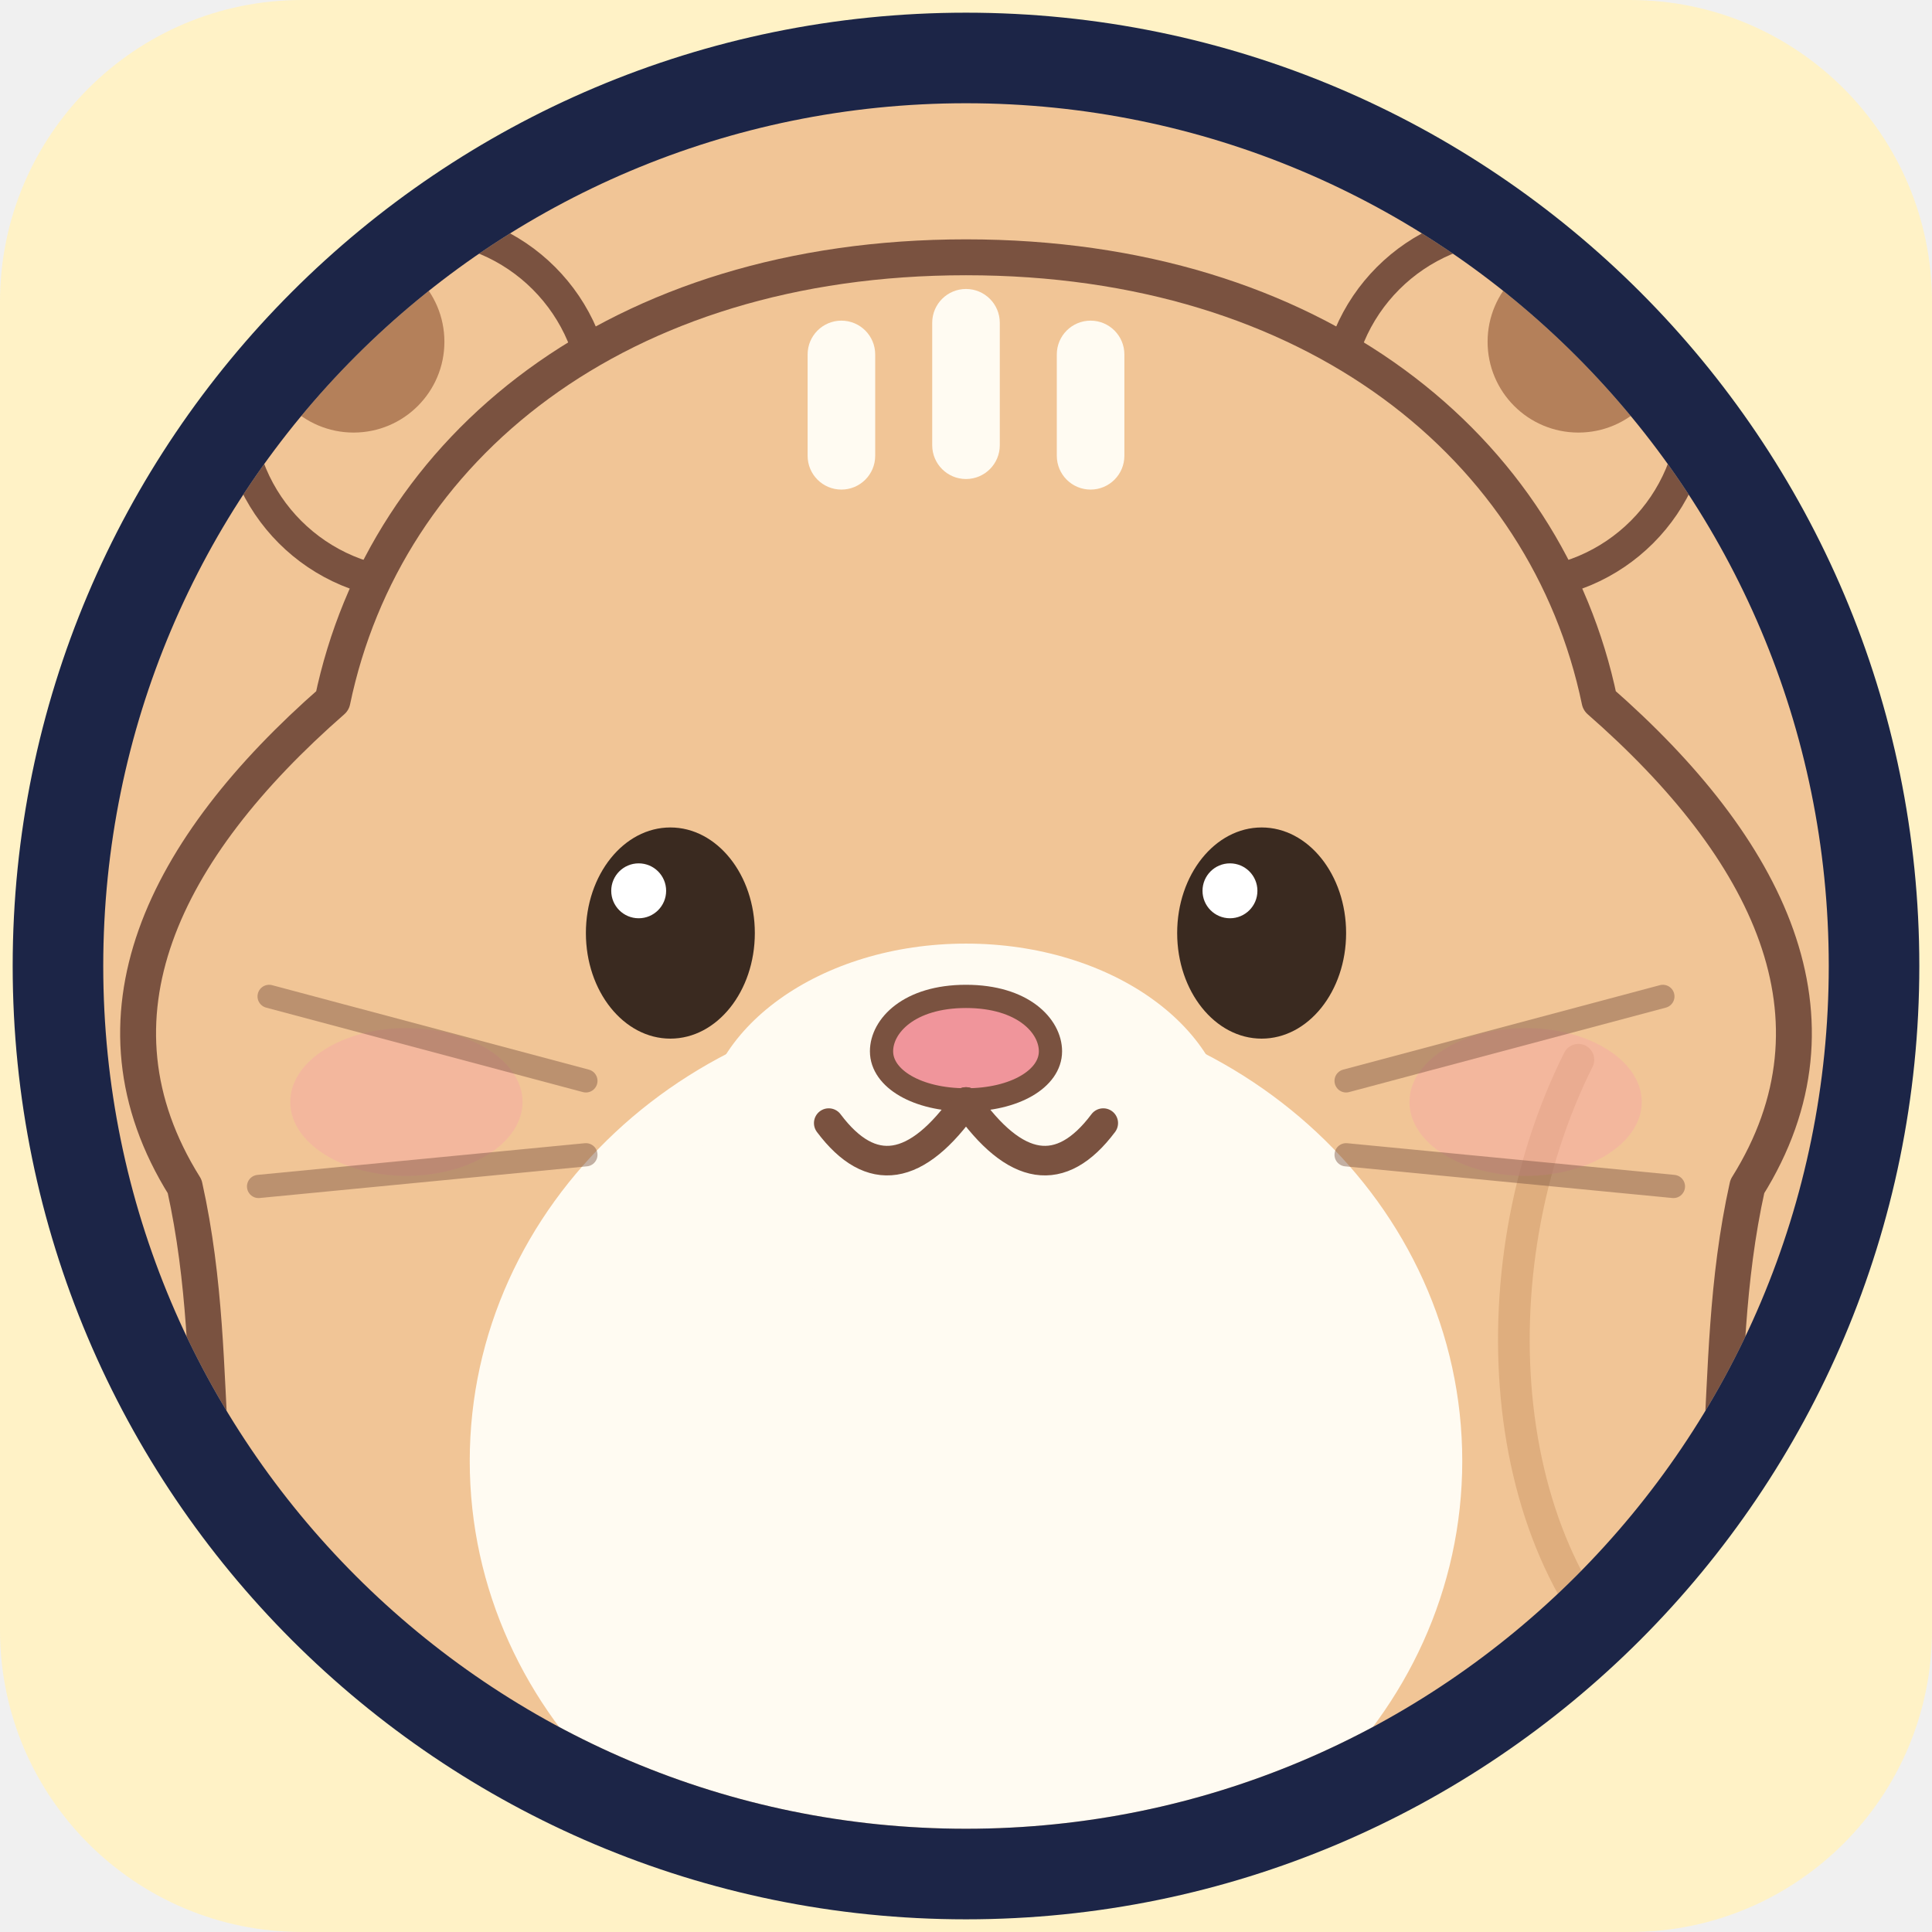
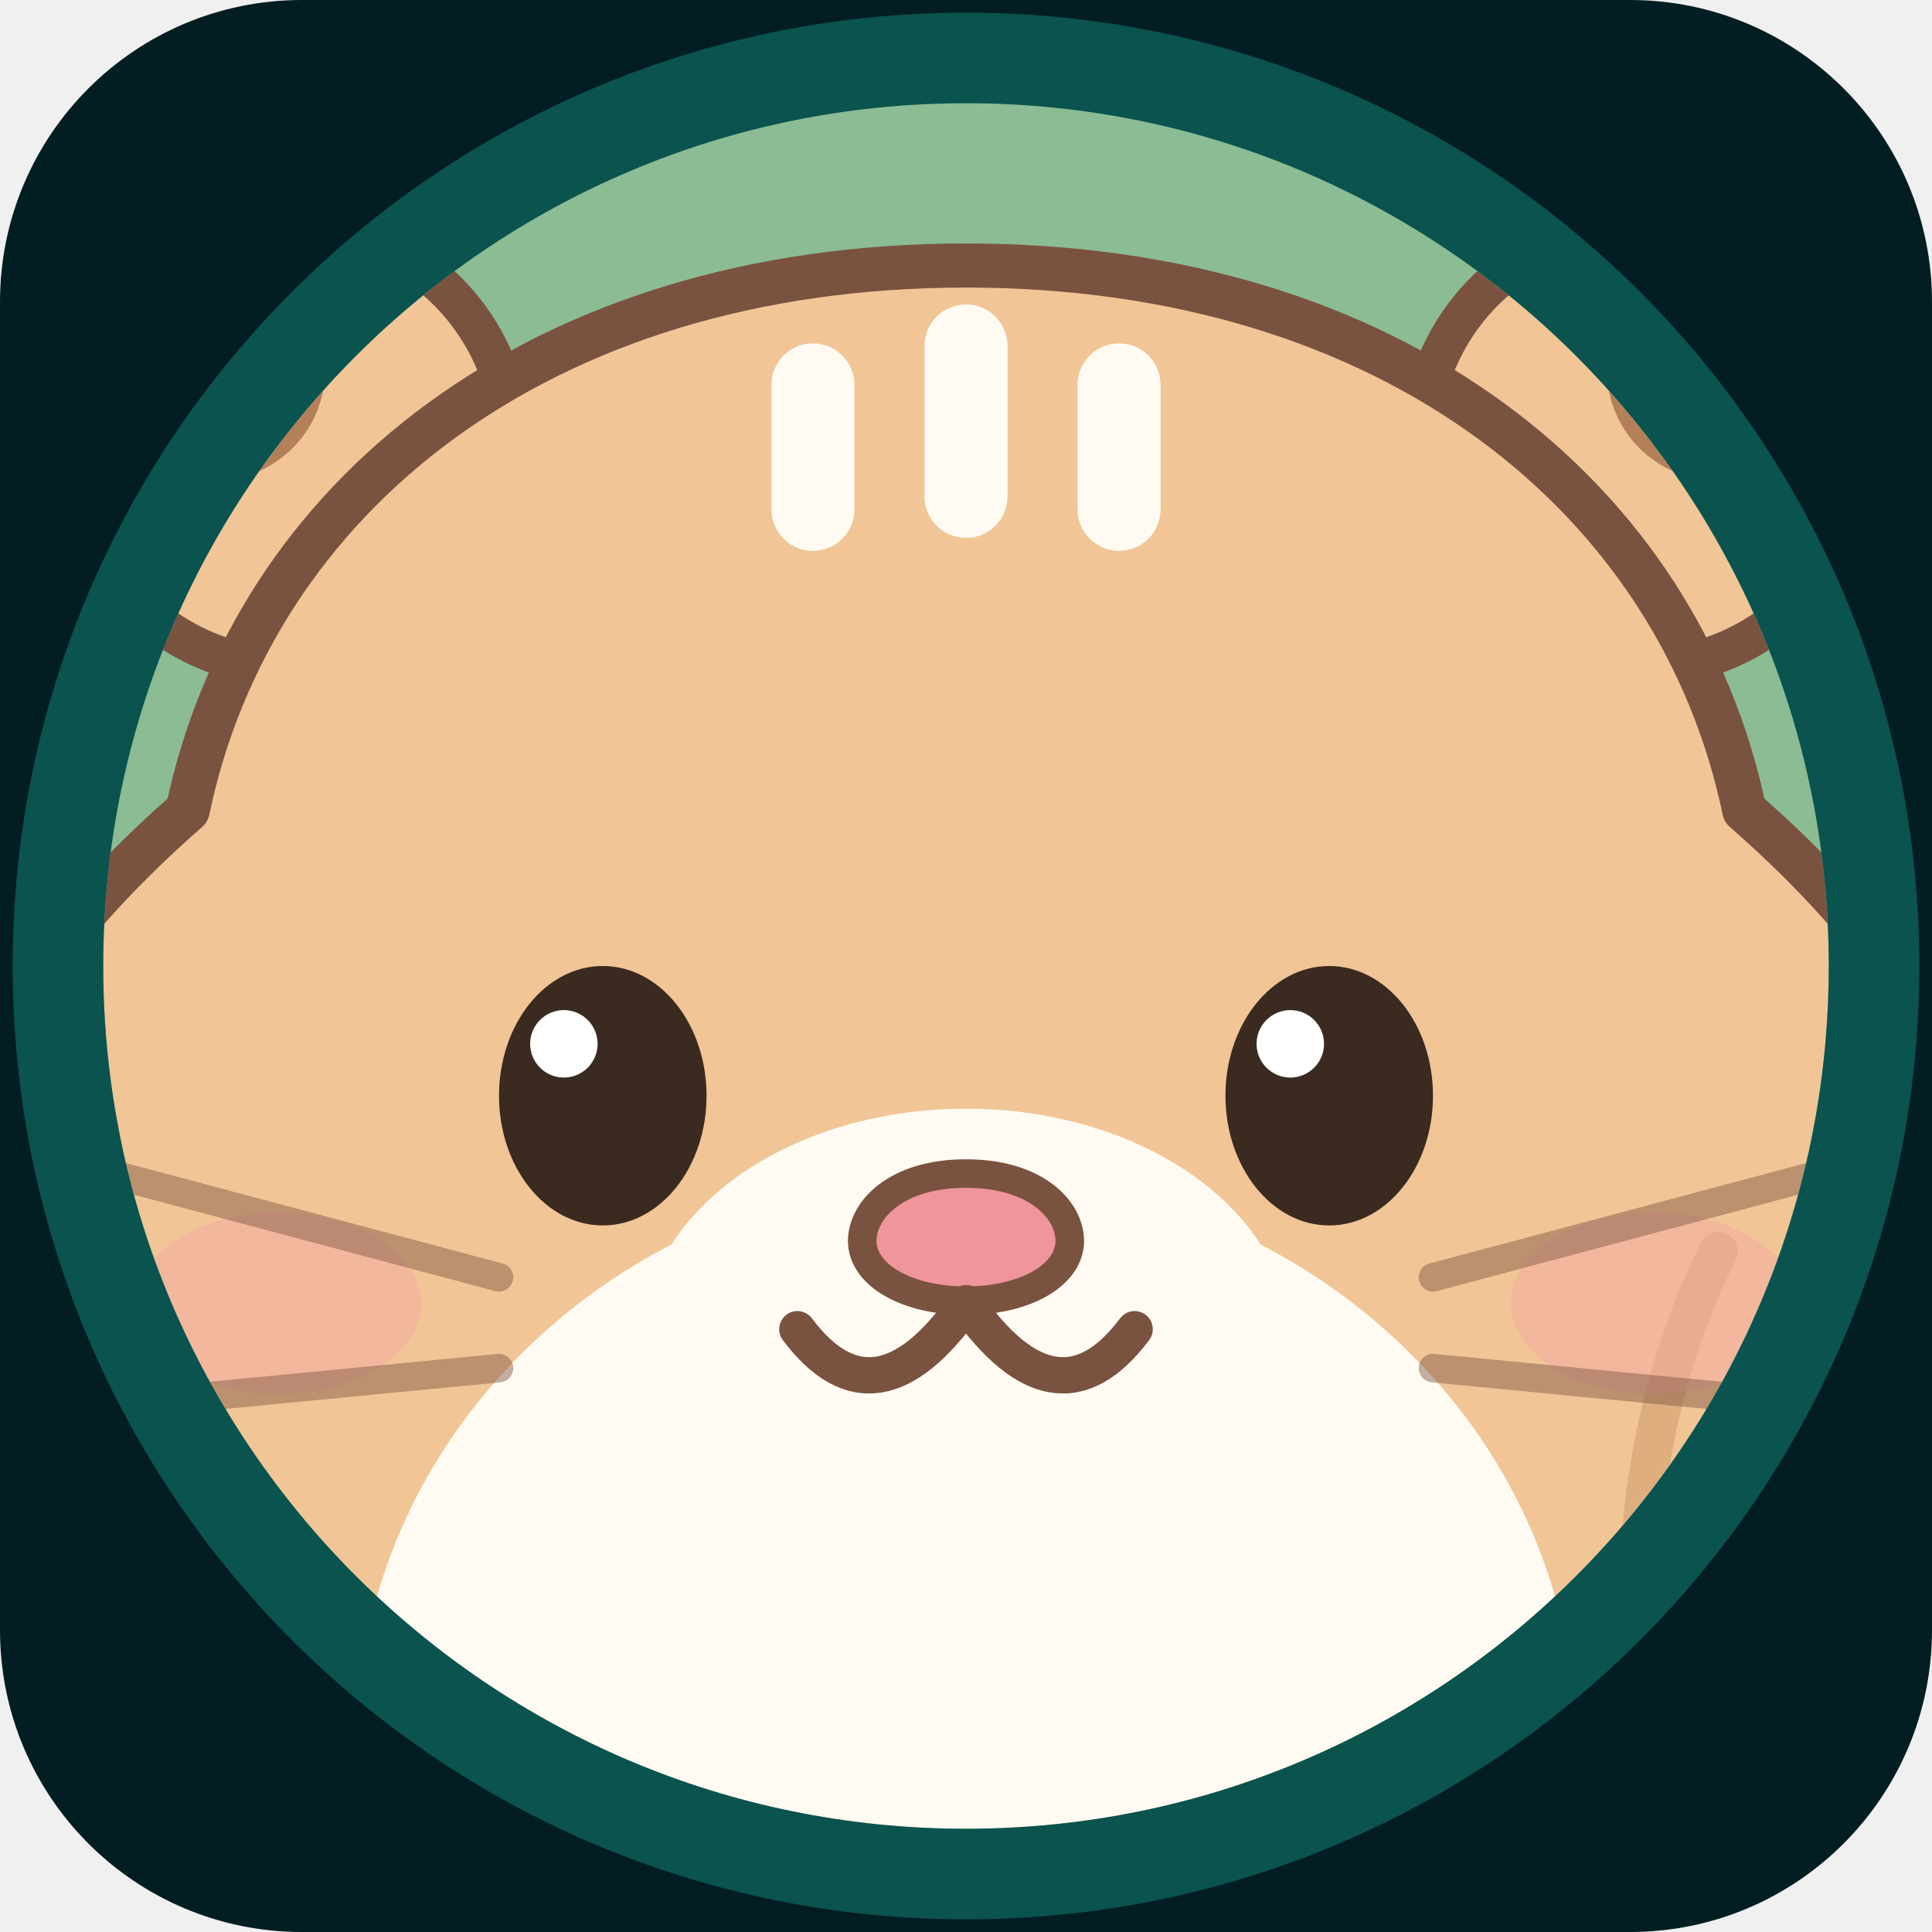
<svg xmlns="http://www.w3.org/2000/svg" viewBox="0 0 64 64" width="64" height="64">
  <defs>
    <g id="tico-core">
      <g stroke="#7A5240" stroke-width="3" stroke-linejoin="round">
        <ellipse cx="76" cy="196" rx="12" ry="7" fill="#F6B0AB" />
        <ellipse cx="124" cy="196" rx="12" ry="7" fill="#F6B0AB" />
        <path d="M168 168 c14 2 18 12 10 18 c-8 6 -18 1 -19 -7" fill="#F1C596" />
        <circle cx="48" cy="50" r="17" fill="#F1C596" />
        <circle cx="152" cy="50" r="17" fill="#F1C596" />
      </g>
      <circle cx="42" cy="44" r="8.6" fill="#B4805A" />
      <circle cx="158" cy="44" r="8.6" fill="#B4805A" />
      <path d="M100 36 C133 36 155 54 160 78 C176 92 184 108 174 124 C170 142 174 158 166 172 C154 190 128 196 100 196 C72 196 46 190 34 172 C26 158 30 142 26 124 C16 108 24 92 40 78 C45 54 67 36 100 36 Z" fill="#F1C596" stroke="#7A5240" stroke-width="3.4" stroke-linejoin="round" />
      <path d="M166 172 C150 160 148 132 158 112" fill="none" stroke="#DFAE7E" stroke-width="3" stroke-linecap="round" />
      <ellipse cx="100" cy="150" rx="47" ry="44" fill="#FFFBF2" />
      <ellipse cx="100" cy="119" rx="25" ry="18" fill="#FFFBF2" />
      <g fill="#FFFBF2">
        <rect x="85" y="42" width="6.4" height="16" rx="3.2" />
        <rect x="96.8" y="39" width="6.4" height="18" rx="3.2" />
        <rect x="108.6" y="42" width="6.4" height="16" rx="3.2" />
      </g>
      <ellipse cx="47" cy="116" rx="11" ry="7" fill="#F6A9A4" opacity="0.5" />
      <ellipse cx="153" cy="116" rx="11" ry="7" fill="#F6A9A4" opacity="0.5" />
      <g stroke="#7A5240" stroke-width="2.2" stroke-linecap="round" opacity="0.45">
        <path d="M64 114 L34 106" />
        <path d="M64 121 L33 124" />
        <path d="M136 114 L166 106" />
        <path d="M136 121 L167 124" />
      </g>
      <path d="M100 106 c5.4 0 8 2.8 8 5.2 c0 2.6 -3.4 4.6 -8 4.6 c-4.6 0 -8 -2 -8 -4.6 c0 -2.4 2.6 -5.2 8 -5.2 z" fill="#F0959B" stroke="#7A5240" stroke-width="2.2" stroke-linejoin="round" />
    </g>
    <g id="tico-none" />
    <g id="tico-eyes-open">
      <ellipse cx="72" cy="100" rx="8" ry="10" fill="#3A2A20" />
      <ellipse cx="128" cy="100" rx="8" ry="10" fill="#3A2A20" />
      <circle cx="69" cy="96" r="2.6" fill="#FFFFFF" />
      <circle cx="125" cy="96" r="2.6" fill="#FFFFFF" />
    </g>
    <g id="tico-eyes-arc" stroke="#3A2A20" stroke-width="3.4" stroke-linecap="round" fill="none">
      <path d="M64 103 q8 -12 17 0" />
      <path d="M119 103 q8 -12 17 0" />
    </g>
    <g id="tico-eyes-sleepy">
      <path d="M64 100 a8 10 0 0 0 16 0 z" fill="#3A2A20" />
      <path d="M120 100 a8 10 0 0 0 16 0 z" fill="#3A2A20" />
      <g stroke="#7A5240" stroke-width="2.8" stroke-linecap="round" fill="none">
        <path d="M63 97 L81 97" />
        <path d="M119 97 L137 97" />
      </g>
    </g>
    <g id="tico-eyes-star" fill="#3A2A20">
      <path d="M72 87 l4 10 10 4 -10 4 -4 10 -4 -10 -10 -4 10 -4 z" />
      <path d="M128 87 l4 10 10 4 -10 4 -4 10 -4 -10 -10 -4 10 -4 z" />
    </g>
    <g id="tico-brows" stroke="#7A5240" stroke-width="2.8" stroke-linecap="round" fill="none">
      <path d="M62 82 q9 -4 18 0" />
      <path d="M120 82 q9 4 18 0" />
    </g>
    <g id="tico-mouth-smile" stroke="#7A5240" stroke-width="2.8" fill="none" stroke-linecap="round">
      <path d="M100 116 q-7 10 -13 2" />
      <path d="M100 116 q7 10 13 2" />
    </g>
    <path id="tico-mouth-open" d="M100 116 q-12 3 -7 12 q7 8 14 0 q5 -9 -7 -12 z" fill="#E98C93" stroke="#7A5240" stroke-width="2.4" stroke-linejoin="round" />
    <path id="tico-mouth-flat" d="M91 119 q9 5 18 0" stroke="#7A5240" stroke-width="2.8" fill="none" stroke-linecap="round" />
    <g id="tico-paws">
      <ellipse cx="80" cy="140" rx="9" ry="6.6" fill="#F6C7A0" stroke="#7A5240" stroke-width="2.6" transform="rotate(-16 80 140)" />
      <ellipse cx="120" cy="140" rx="9" ry="6.6" fill="#F6C7A0" stroke="#7A5240" stroke-width="2.6" transform="rotate(16 120 140)" />
    </g>
    <g id="tico-book">
      <path d="M64 146 L100 139 L136 146 L136 174 L100 167 L64 174 Z" fill="#8CA9FF" stroke="#7A5240" stroke-width="3" stroke-linejoin="round" />
      <path d="M100 139 L100 167" stroke="#7A5240" stroke-width="2.6" />
      <path d="M73 152 L91 149 M73 160 L91 157 M109 149 L127 152 M109 157 L127 160" stroke="#FFFBF2" stroke-width="2.4" stroke-linecap="round" />
      <ellipse cx="62" cy="152" rx="9" ry="6.6" fill="#F6C7A0" stroke="#7A5240" stroke-width="2.6" />
      <ellipse cx="138" cy="152" rx="9" ry="6.6" fill="#F6C7A0" stroke="#7A5240" stroke-width="2.6" />
    </g>
    <g id="tico-seed">
      <ellipse cx="100" cy="152" rx="16" ry="21" fill="#D9A05B" stroke="#7A5240" stroke-width="3" />
      <path d="M100 134 v36 M84 144 h32 M83 158 h34" stroke="#7A5240" stroke-width="1.8" opacity="0.5" fill="none" />
      <ellipse cx="82" cy="152" rx="9" ry="6.6" fill="#F6C7A0" stroke="#7A5240" stroke-width="2.6" />
      <ellipse cx="118" cy="152" rx="9" ry="6.6" fill="#F6C7A0" stroke="#7A5240" stroke-width="2.6" />
    </g>
    <g id="tico-coin">
      <circle cx="100" cy="152" r="19" fill="#FFD166" stroke="#7A5240" stroke-width="3" />
      <path d="M100 142 L100 162 M95 147 h10 a4 4 0 0 1 0 7 h-10 h10 a4 4 0 0 1 0 7 h-10" stroke="#7A5240" stroke-width="2.8" fill="none" stroke-linecap="round" />
      <ellipse cx="80" cy="154" rx="9" ry="6.6" fill="#F6C7A0" stroke="#7A5240" stroke-width="2.6" />
      <ellipse cx="120" cy="154" rx="9" ry="6.6" fill="#F6C7A0" stroke="#7A5240" stroke-width="2.6" />
    </g>
    <g id="tico-trophy">
      <path d="M86 140 h28 v13 a14 14 0 0 1 -28 0 z" fill="#FFD166" stroke="#7A5240" stroke-width="3" stroke-linejoin="round" />
      <path d="M100 167 v-6 M89 171 h22" stroke="#7A5240" stroke-width="3" stroke-linecap="round" fill="none" />
      <path d="M86 143 h-8 a7 7 0 0 0 8 8 M114 143 h8 a7 7 0 0 1 -8 8" stroke="#7A5240" stroke-width="2.6" fill="none" />
      <ellipse cx="78" cy="156" rx="9" ry="6.6" fill="#F6C7A0" stroke="#7A5240" stroke-width="2.6" />
      <ellipse cx="122" cy="156" rx="9" ry="6.6" fill="#F6C7A0" stroke="#7A5240" stroke-width="2.6" />
    </g>
    <g id="tico-trophy-icon">
      <path d="M86 140 h28 v13 a14 14 0 0 1 -28 0 z" fill="#FFD166" stroke="#1C2547" stroke-width="4" stroke-linejoin="round" />
      <path d="M100 167 v-6 M89 171 h22" stroke="#1C2547" stroke-width="4" stroke-linecap="round" fill="none" />
      <path d="M86 143 h-8 a7 7 0 0 0 8 8 M114 143 h8 a7 7 0 0 1 -8 8" stroke="#1C2547" stroke-width="3.4" fill="none" />
    </g>
    <g id="tico-pencil">
      <path d="M126 178 L160 122 L173 130 L139 186 L124 190 Z" fill="#FFD166" stroke="#7A5240" stroke-width="3" stroke-linejoin="round" />
      <path d="M130 172 L143 180 M124 190 L132 185" stroke="#7A5240" stroke-width="2.6" fill="none" />
      <ellipse cx="126" cy="160" rx="9" ry="6.6" fill="#F6C7A0" stroke="#7A5240" stroke-width="2.6" transform="rotate(30 126 160)" />
      <ellipse cx="80" cy="142" rx="9" ry="6.6" fill="#F6C7A0" stroke="#7A5240" stroke-width="2.6" transform="rotate(-16 80 142)" />
    </g>
    <g id="tico-zzz" fill="#8CA9FF" stroke="#7A5240" stroke-width="2" font-family="Baloo 2, system-ui" font-weight="800">
      <text x="164" y="46" font-size="26">z</text>
      <text x="180" y="24" font-size="18">z</text>
    </g>
    <g id="tico-spark" fill="#FFD166" stroke="#7A5240" stroke-width="2.2" stroke-linejoin="round">
      <path d="M22 40 l4 11 11 4 -11 4 -4 11 -4 -11 -11 -4 11 -4 z" />
      <path d="M176 32 l3.4 9 9 3.4 -9 3.4 -3.4 9 -3.4 -9 -9 -3.4 9 -3.4 z" />
    </g>
  </defs>
  <clipPath id="corte">
    <circle cx="32.0" cy="32.0" r="28.58" />
  </clipPath>
-   <rect width="64" height="64" rx="10" fill="#FFF2C6" />
-   <circle cx="32.0" cy="32.0" r="30.08" fill="#F1C596" />
+   <rect width="64" height="64" rx="10" fill="#021E23" />
+   <circle cx="32.0" cy="32.0" r="30.08" fill="#8CBC93" />
  <g clip-path="url(#corte)">
-     <svg x="1.92" y="4.326" width="60.16" height="60.16" viewBox="14 24 172 172">
+     <svg x="1.92" y="7.936" width="60.16" height="60.16" viewBox="30 34 140 140">
      <use href="#tico-core" />
      <use href="#tico-eyes-open" />
      <use href="#tico-mouth-smile" />
    </svg>
  </g>
-   <circle cx="32.0" cy="32.0" r="30.08" fill="none" stroke="#1C2547" stroke-width="3" />
+   <circle cx="32.0" cy="32.0" r="30.08" fill="none" stroke="#0A534E" stroke-width="3" />
</svg>
